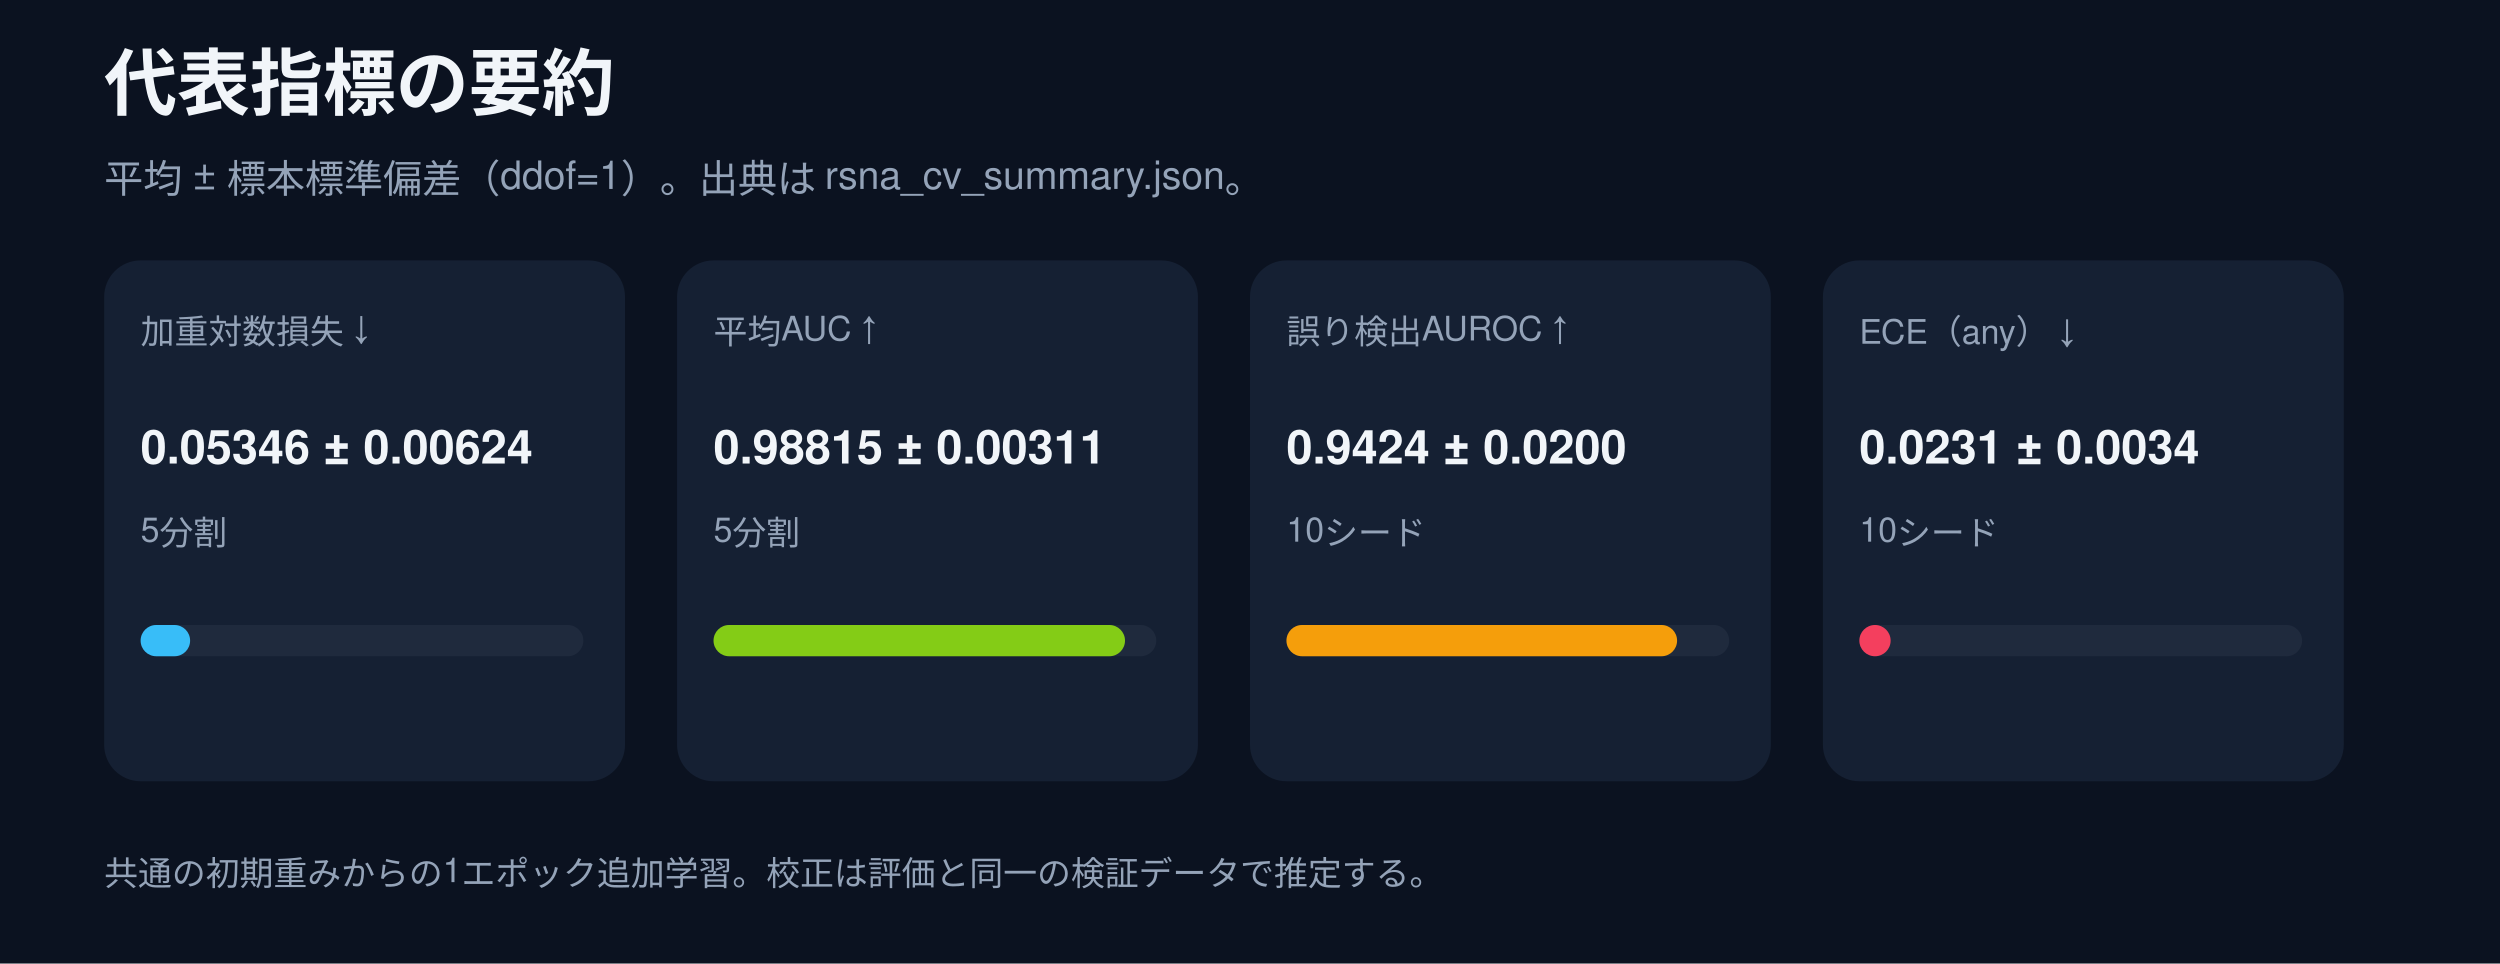
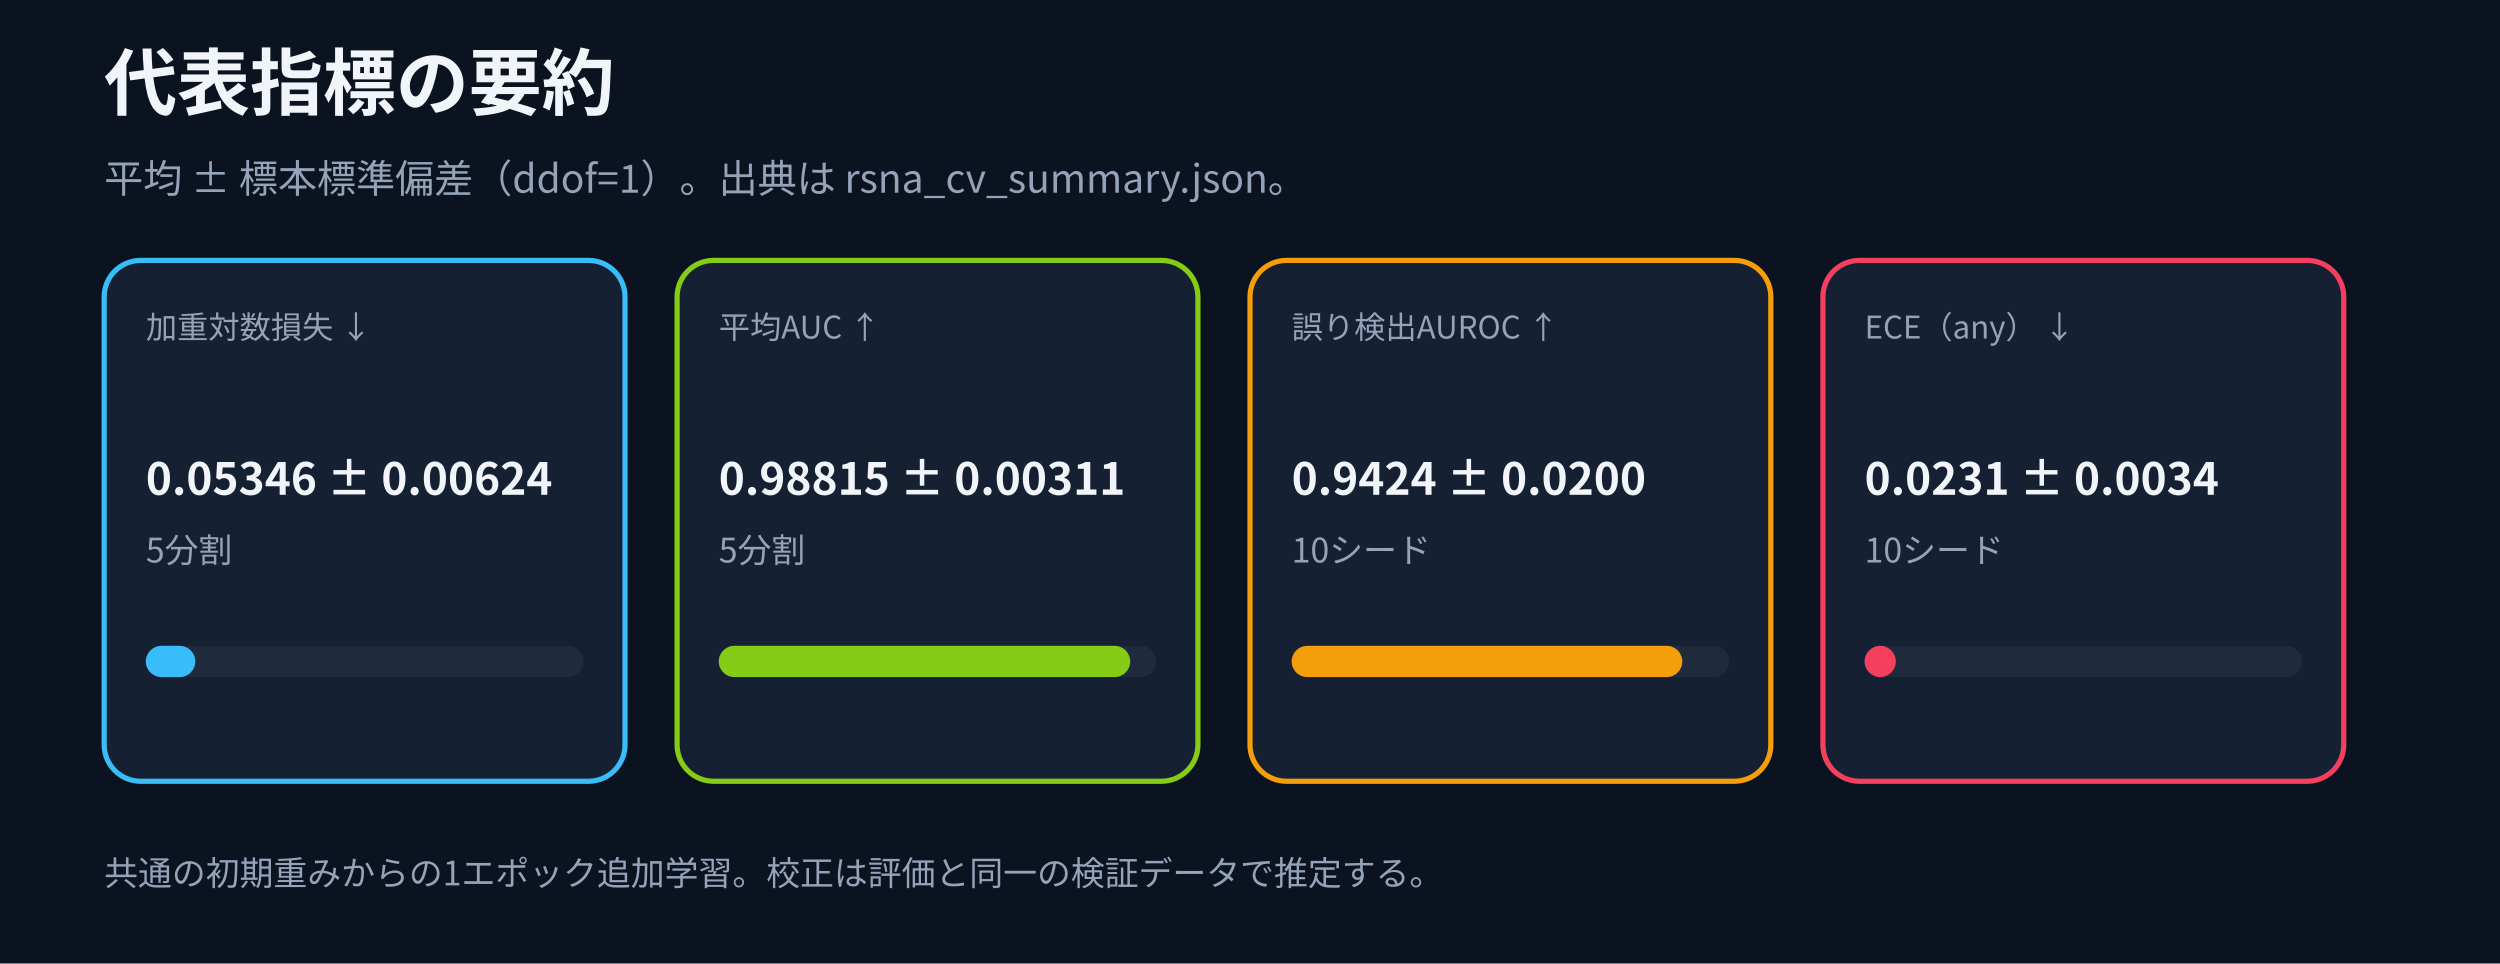
<svg xmlns="http://www.w3.org/2000/svg" viewBox="0 0 960 370" width="100%" preserveAspectRatio="xMidYMid meet" role="img" aria-labelledby="title desc">
  <rect width="960" height="370" fill="#0B1220" />
-   <g font-family="Helvetica, Arial, sans-serif">
+   <g font-family="'Hiragino Sans', 'Hiragino Kaku Gothic ProN', 'Noto Sans CJK JP', 'Yu Gothic', 'Helvetica Neue', Helvetica, Arial, sans-serif">
    <text x="40" y="42" fill="#F1F5F9" font-size="28" font-weight="700">代表指標の要約</text>
    <text x="40" y="74" fill="#94A3B8" font-size="15">平均 ± 標本標準偏差（ddof=1）。出典は rsna_cv_summary.json。</text>
-     <rect x="40" y="100" rx="14" ry="14" width="200" height="200" fill="#152033" />
-     <text x="54" y="132" fill="#94A3B8" font-size="13">加重対数損失 ↓</text>
-     <text x="54" y="178" fill="#F1F5F9" font-size="18" font-weight="700">0.05346 ± 0.00624</text>
-     <text x="54" y="208" fill="#94A3B8" font-size="13">5分割</text>
-     <rect x="54" y="240" width="170" height="12" rx="6" fill="#1F2A3D" />
-     <rect x="54" y="240" width="19" height="12" rx="6" fill="#38BDF8" />
-     <rect x="260" y="100" rx="14" ry="14" width="200" height="200" fill="#152033" />
-     <text x="274" y="132" fill="#94A3B8" font-size="13">平均AUC ↑</text>
-     <text x="274" y="178" fill="#F1F5F9" font-size="18" font-weight="700">0.98815 ± 0.00311</text>
-     <text x="274" y="208" fill="#94A3B8" font-size="13">5分割</text>
-     <rect x="274" y="240" width="170" height="12" rx="6" fill="#1F2A3D" />
-     <rect x="274" y="240" width="158" height="12" rx="6" fill="#84CC16" />
-     <rect x="480" y="100" rx="14" ry="14" width="200" height="200" fill="#152033" />
-     <text x="494" y="132" fill="#94A3B8" font-size="13">誤り検出AUROC ↑</text>
-     <text x="494" y="178" fill="#F1F5F9" font-size="18" font-weight="700">0.9424 ± 0.0200</text>
-     <text x="494" y="208" fill="#94A3B8" font-size="13">10シード</text>
-     <rect x="494" y="240" width="170" height="12" rx="6" fill="#1F2A3D" />
-     <rect x="494" y="240" width="150" height="12" rx="6" fill="#F59E0B" />
-     <rect x="700" y="100" rx="14" ry="14" width="200" height="200" fill="#152033" />
-     <text x="714" y="132" fill="#94A3B8" font-size="13">ECE（any） ↓</text>
-     <text x="714" y="178" fill="#F1F5F9" font-size="18" font-weight="700">0.0231 ± 0.0034</text>
-     <text x="714" y="208" fill="#94A3B8" font-size="13">10シード</text>
-     <rect x="714" y="240" width="170" height="12" rx="6" fill="#1F2A3D" />
-     <rect x="714" y="240" width="12" height="12" rx="6" fill="#F43F5E" />
+     <rect x="40" y="100" rx="14" ry="14" width="200" height="200" fill="#152033" stroke="#38BDF8" stroke-width="2" />
+     <text x="56" y="130.0" fill="#94A3B8" font-size="12" font-weight="400">加重対数損失 ↓</text>
+     <text x="56" y="190" fill="#F1F5F9" font-size="17" font-weight="700">0.05346 ± 0.00624</text>
+     <text x="56" y="216" fill="#94A3B8" font-size="13">5分割</text>
+     <rect x="56" y="248" width="168" height="12" rx="6" fill="#1F2A3D" />
+     <rect x="56" y="248" width="19" height="12" rx="6" fill="#38BDF8" />
+     <rect x="260" y="100" rx="14" ry="14" width="200" height="200" fill="#152033" stroke="#84CC16" stroke-width="2" />
+     <text x="276" y="130.0" fill="#94A3B8" font-size="12" font-weight="400">平均AUC ↑</text>
+     <text x="276" y="190" fill="#F1F5F9" font-size="17" font-weight="700">0.98815 ± 0.00311</text>
+     <text x="276" y="216" fill="#94A3B8" font-size="13">5分割</text>
+     <rect x="276" y="248" width="168" height="12" rx="6" fill="#1F2A3D" />
+     <rect x="276" y="248" width="158" height="12" rx="6" fill="#84CC16" />
+     <rect x="480" y="100" rx="14" ry="14" width="200" height="200" fill="#152033" stroke="#F59E0B" stroke-width="2" />
+     <text x="496" y="130.0" fill="#94A3B8" font-size="12" font-weight="400">誤り検出AUROC ↑</text>
+     <text x="496" y="190" fill="#F1F5F9" font-size="17" font-weight="700">0.9424 ± 0.0200</text>
+     <text x="496" y="216" fill="#94A3B8" font-size="13">10シード</text>
+     <rect x="496" y="248" width="168" height="12" rx="6" fill="#1F2A3D" />
+     <rect x="496" y="248" width="150" height="12" rx="6" fill="#F59E0B" />
+     <rect x="700" y="100" rx="14" ry="14" width="200" height="200" fill="#152033" stroke="#F43F5E" stroke-width="2" />
+     <text x="716" y="130.0" fill="#94A3B8" font-size="12" font-weight="400">ECE（any） ↓</text>
+     <text x="716" y="190" fill="#F1F5F9" font-size="17" font-weight="700">0.0231 ± 0.0034</text>
+     <text x="716" y="216" fill="#94A3B8" font-size="13">10シード</text>
+     <rect x="716" y="248" width="168" height="12" rx="6" fill="#1F2A3D" />
+     <rect x="716" y="248" width="12" height="12" rx="6" fill="#F43F5E" />
    <text x="40" y="340" fill="#94A3B8" font-size="13">共通の初期重みからの1エポック追加学習。校正は評価と同一の検証データで推定する。</text>
  </g>
</svg>
